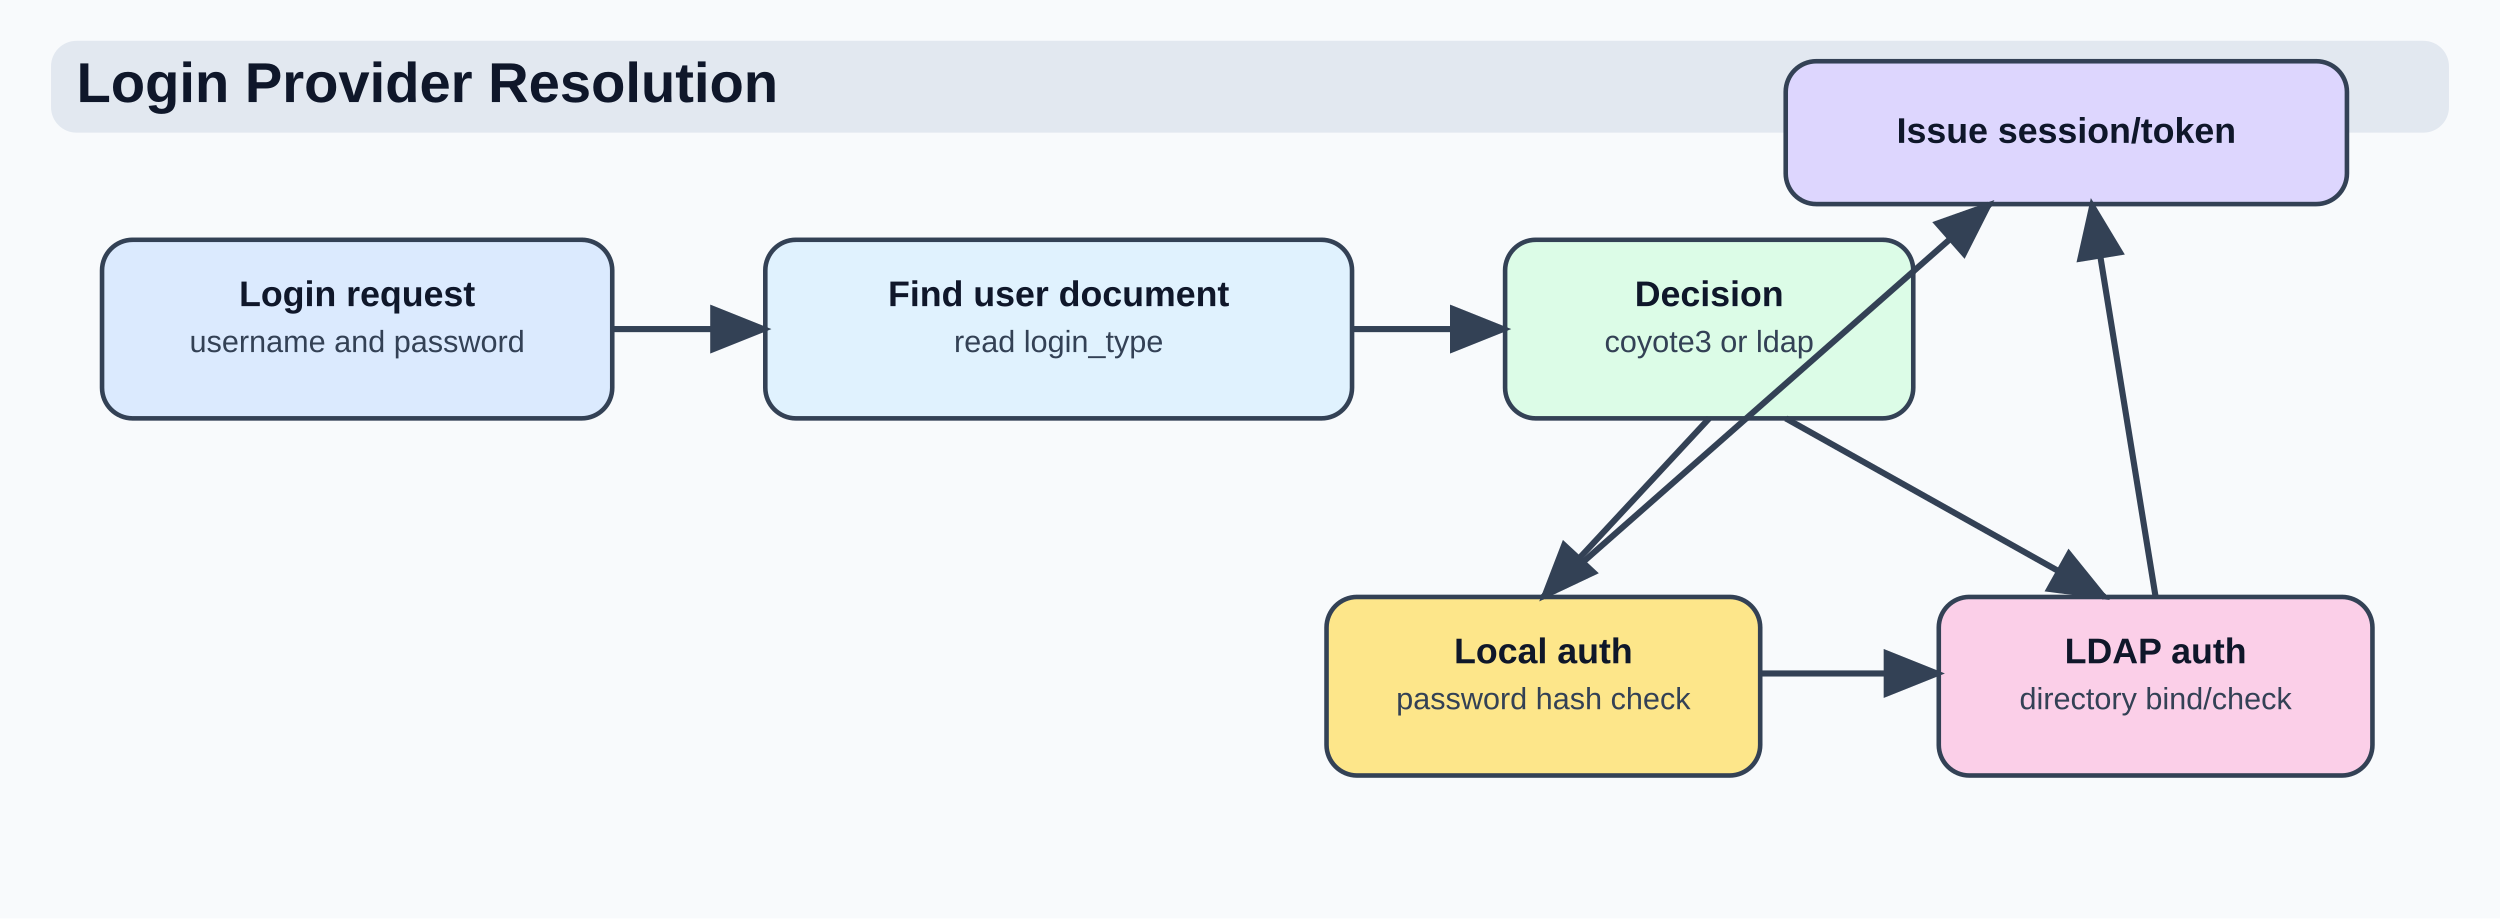
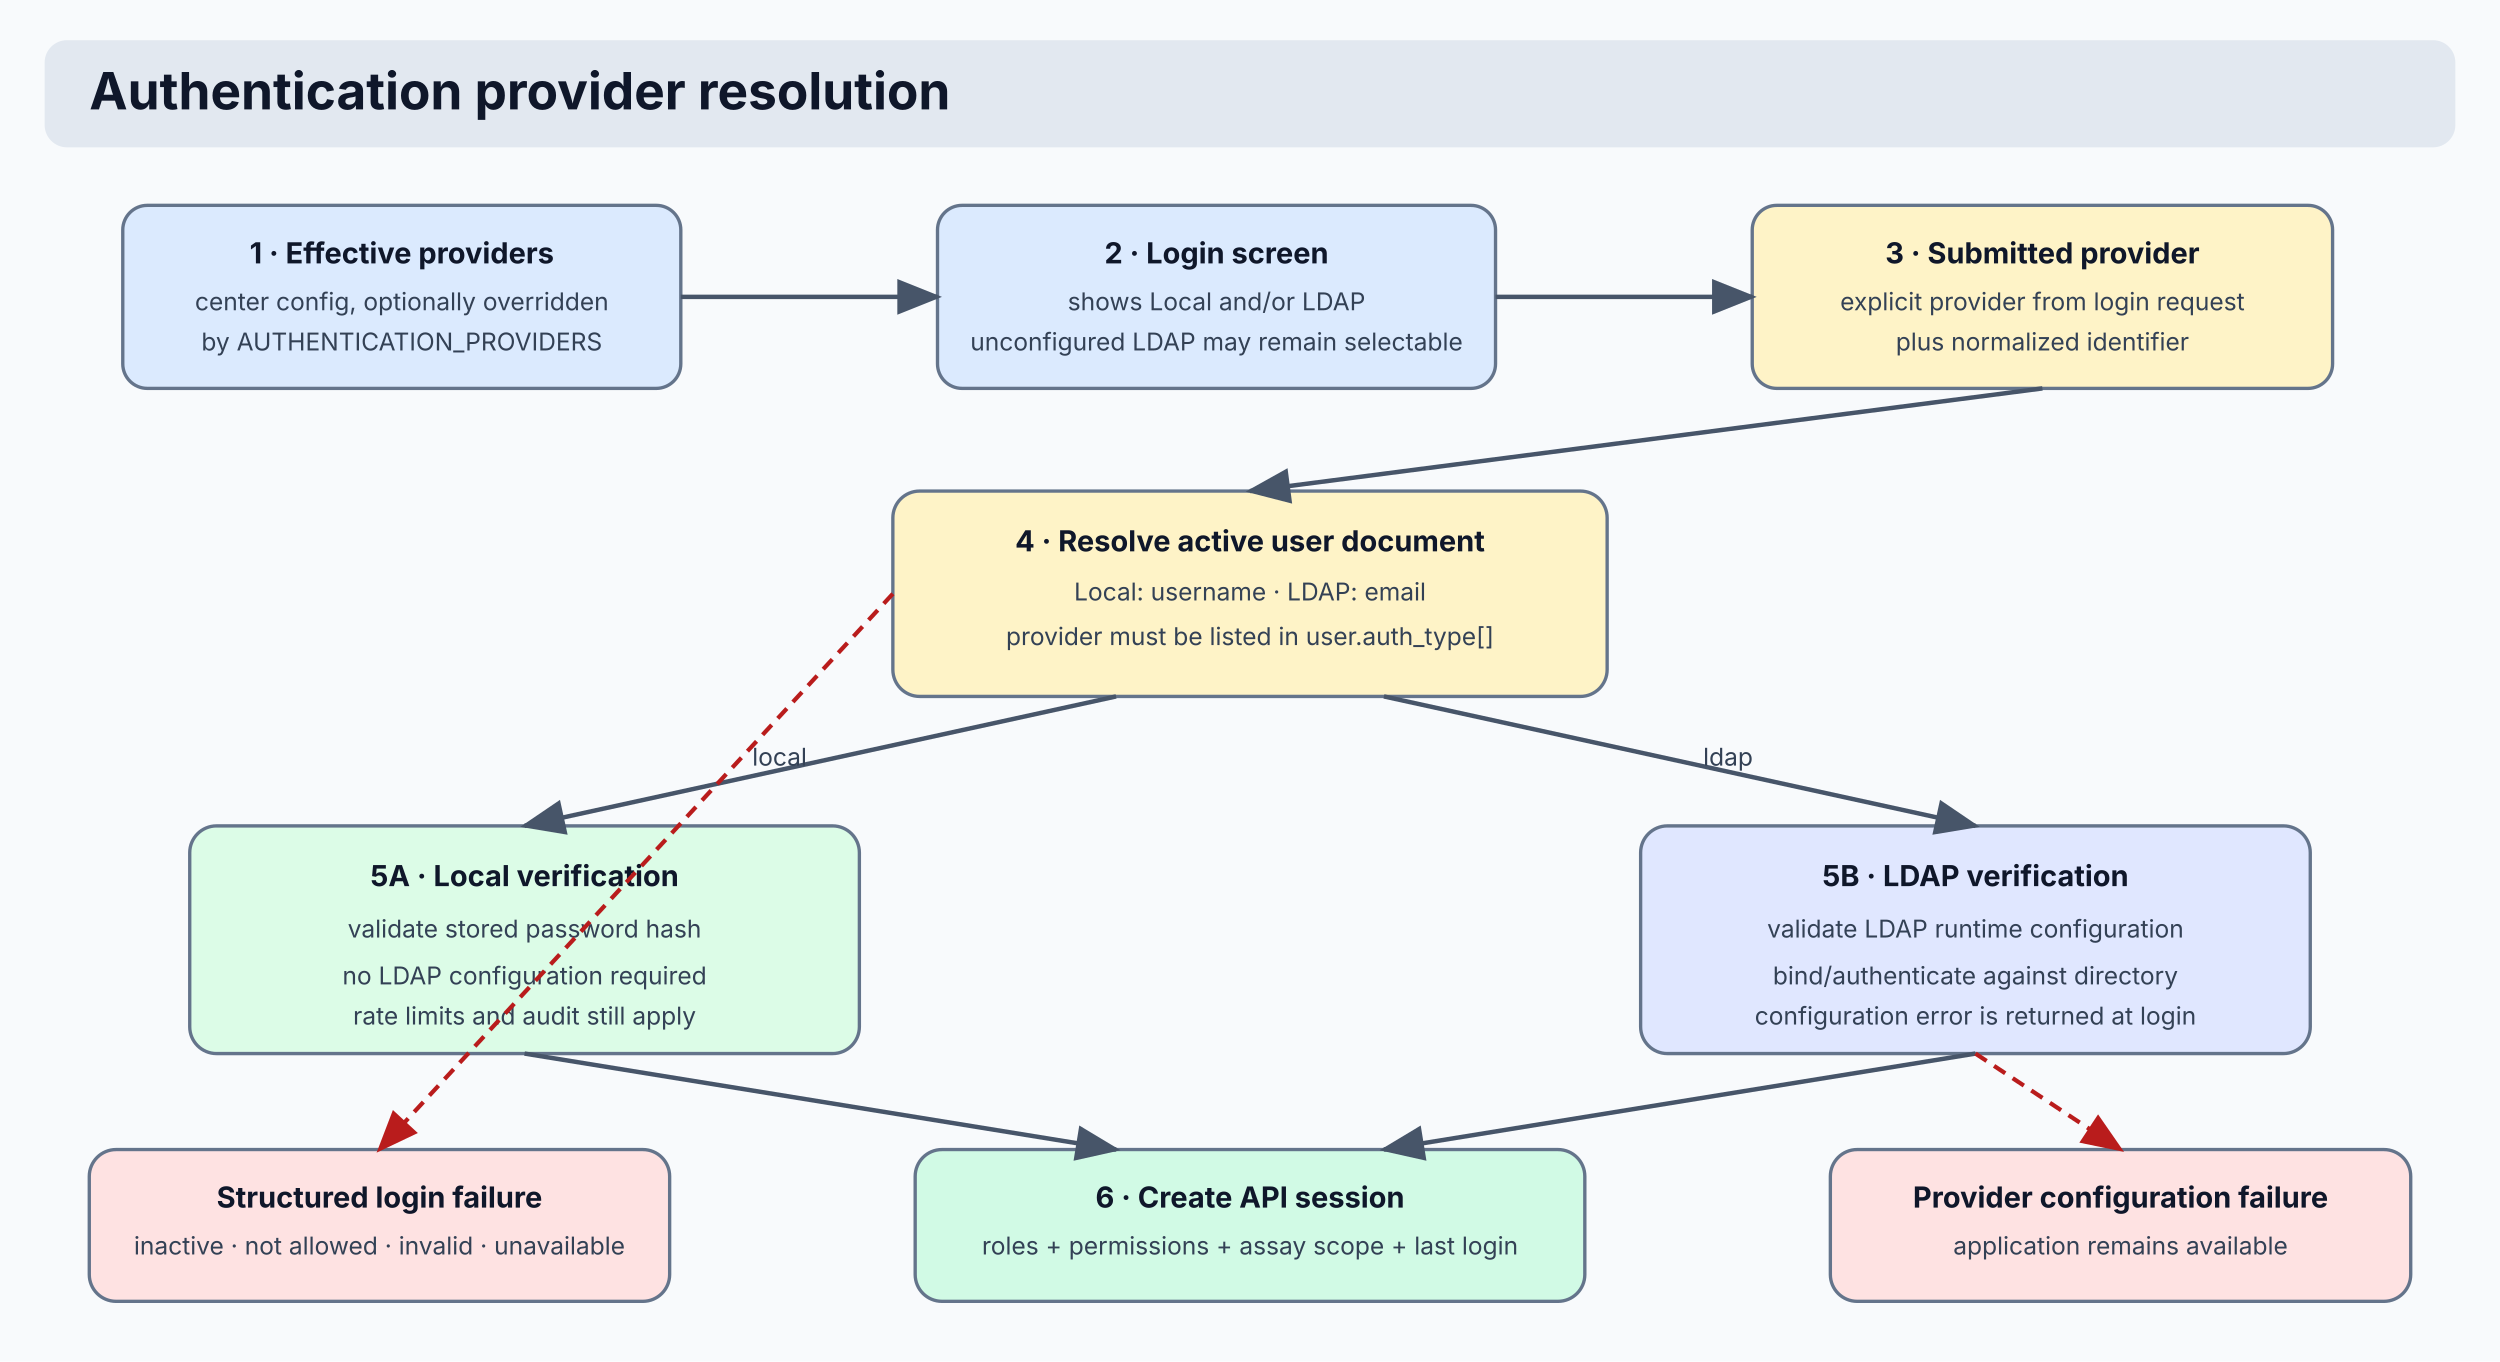
- <svg xmlns="http://www.w3.org/2000/svg" width="980" height="360" viewBox="0 0 980 360" role="img" aria-labelledby="title desc">
+ <svg xmlns="http://www.w3.org/2000/svg" width="1120" height="610" viewBox="0 0 1120 610" role="img" aria-labelledby="title desc">
  <defs>
-     <style>
-       .canvas { fill: #f8fafc; }
-       .title-band { fill: #e2e8f0; }
-       .title { font: 700 22px 'Segoe UI', Arial, sans-serif; fill: #0f172a; }
-       .label { font: 700 14px 'Segoe UI', Arial, sans-serif; fill: #0f172a; }
-       .sub { font: 12px 'Segoe UI', Arial, sans-serif; fill: #334155; }
-       .box { stroke: #334155; stroke-width: 1.8; rx: 12; ry: 12; }
-       .arrow { stroke: #334155; stroke-width: 2.4; fill: none; marker-end: url(#arrow); }
-     </style>
-     <marker id="arrow" markerWidth="10" markerHeight="8" refX="9" refY="4" orient="auto">
-       <polygon points="0,0 10,4 0,8" fill="#334155" />
+     <style>.canvas{fill:#f8fafc}.band{fill:#e2e8f0}.config{fill:#dbeafe}.decision{fill:#fef3c7}.local{fill:#dcfce7}.ldap{fill:#e0e7ff}.success{fill:#d1fae5}.failbox{fill:#fee2e2}.title{font:700 23px Inter,'Segoe UI',Arial,sans-serif;fill:#0f172a}.label{font:700 13px Inter,'Segoe UI',Arial,sans-serif;fill:#0f172a}.sub{font:11px Inter,'Segoe UI',Arial,sans-serif;fill:#334155}.box{stroke:#64748b;stroke-width:1.5}.arrow{stroke:#475569;stroke-width:2;fill:none;marker-end:url(#a)}.fail{stroke:#b91c1c;stroke-width:1.9;fill:none;stroke-dasharray:6 4;marker-end:url(#r)}</style>
+     <marker id="a" markerWidth="10" markerHeight="8" refX="9" refY="4" orient="auto">
+       <polygon points="0,0 10,4 0,8" fill="#475569" />
+     </marker>
+     <marker id="r" markerWidth="10" markerHeight="8" refX="9" refY="4" orient="auto">
+       <polygon points="0,0 10,4 0,8" fill="#b91c1c" />
    </marker>
  </defs>
-   <rect x="0" y="0" width="980" height="360" class="canvas" />
-   <rect x="20" y="16" width="940" height="36" rx="10" class="title-band" />
-   <text x="30" y="40" class="title">Login Provider Resolution</text>
-   <rect x="40" y="94" width="200" height="70" class="box" fill="#dbeafe" />
-   <text x="140" y="120" text-anchor="middle" class="label">Login request</text>
-   <text x="140" y="138" text-anchor="middle" class="sub">username and password</text>
-   <rect x="300" y="94" width="230" height="70" class="box" fill="#e0f2fe" />
-   <text x="415" y="120" text-anchor="middle" class="label">Find user document</text>
-   <text x="415" y="138" text-anchor="middle" class="sub">read login_type</text>
-   <rect x="590" y="94" width="160" height="70" class="box" fill="#dcfce7" />
-   <text x="670" y="120" text-anchor="middle" class="label">Decision</text>
-   <text x="670" y="138" text-anchor="middle" class="sub">coyote3 or ldap</text>
-   <rect x="520" y="234" width="170" height="70" class="box" fill="#fde68a" />
-   <text x="605" y="260" text-anchor="middle" class="label">Local auth</text>
-   <text x="605" y="278" text-anchor="middle" class="sub">password hash check</text>
-   <rect x="760" y="234" width="170" height="70" class="box" fill="#fbcfe8" />
-   <text x="845" y="260" text-anchor="middle" class="label">LDAP auth</text>
-   <text x="845" y="278" text-anchor="middle" class="sub">directory bind/check</text>
-   <rect x="700" y="24" width="220" height="56" class="box" fill="#ddd6fe" />
-   <text x="810" y="56" text-anchor="middle" class="label">Issue session/token</text>
-   <path d="M240 129 L300 129" class="arrow" />
-   <path d="M530 129 L590 129" class="arrow" />
-   <path d="M670 164 L605 234" class="arrow" />
-   <path d="M700 164 L825 234" class="arrow" />
-   <path d="M690 264 L760 264" class="arrow" />
-   <path d="M845 234 L820 80" class="arrow" />
-   <path d="M605 234 L780 80" class="arrow" />
+   <rect width="1120" height="610" class="canvas" />
+   <rect x="20" y="18" width="1080" height="48" rx="10" class="band" />
+   <text x="40" y="49" class="title">Authentication provider resolution</text>
+   <rect x="55" y="92" width="250" height="82" rx="11" class="box config" />
+   <text x="180" y="118" text-anchor="middle" class="label">1 · Effective providers</text>
+   <text x="180" y="139" text-anchor="middle" class="sub">center config, optionally overridden</text>
+   <text x="180" y="157" text-anchor="middle" class="sub">by AUTHENTICATION_PROVIDERS</text>
+   <rect x="420" y="92" width="250" height="82" rx="11" class="box config" />
+   <text x="545" y="118" text-anchor="middle" class="label">2 · Login screen</text>
+   <text x="545" y="139" text-anchor="middle" class="sub">shows Local and/or LDAP</text>
+   <text x="545" y="157" text-anchor="middle" class="sub">unconfigured LDAP may remain selectable</text>
+   <rect x="785" y="92" width="260" height="82" rx="11" class="box decision" />
+   <text x="915" y="118" text-anchor="middle" class="label">3 · Submitted provider</text>
+   <text x="915" y="139" text-anchor="middle" class="sub">explicit provider from login request</text>
+   <text x="915" y="157" text-anchor="middle" class="sub">plus normalized identifier</text>
+   <path d="M305 133 H420" class="arrow" />
+   <path d="M670 133 H785" class="arrow" />
+   <rect x="400" y="220" width="320" height="92" rx="12" class="box decision" />
+   <text x="560" y="247" text-anchor="middle" class="label">4 · Resolve active user document</text>
+   <text x="560" y="269" text-anchor="middle" class="sub">Local: username · LDAP: email</text>
+   <text x="560" y="289" text-anchor="middle" class="sub">provider must be listed in user.auth_type[]</text>
+   <path d="M915 174 L560 220" class="arrow" />
+   <rect x="85" y="370" width="300" height="102" rx="12" class="box local" />
+   <text x="235" y="397" text-anchor="middle" class="label">5A · Local verification</text>
+   <text x="235" y="420" text-anchor="middle" class="sub">validate stored password hash</text>
+   <text x="235" y="441" text-anchor="middle" class="sub">no LDAP configuration required</text>
+   <text x="235" y="459" text-anchor="middle" class="sub">rate limits and audit still apply</text>
+   <rect x="735" y="370" width="300" height="102" rx="12" class="box ldap" />
+   <text x="885" y="397" text-anchor="middle" class="label">5B · LDAP verification</text>
+   <text x="885" y="420" text-anchor="middle" class="sub">validate LDAP runtime configuration</text>
+   <text x="885" y="441" text-anchor="middle" class="sub">bind/authenticate against directory</text>
+   <text x="885" y="459" text-anchor="middle" class="sub">configuration error is returned at login</text>
+   <path d="M500 312 L235 370" class="arrow" />
+   <path d="M620 312 L885 370" class="arrow" />
+   <text x="337" y="343" class="sub">local</text>
+   <text x="763" y="343" class="sub">ldap</text>
+   <rect x="410" y="515" width="300" height="68" rx="12" class="box success" />
+   <text x="560" y="541" text-anchor="middle" class="label">6 · Create API session</text>
+   <text x="560" y="562" text-anchor="middle" class="sub">roles + permissions + assay scope + last login</text>
+   <rect x="40" y="515" width="260" height="68" rx="12" class="box failbox" />
+   <text x="170" y="541" text-anchor="middle" class="label">Structured login failure</text>
+   <text x="170" y="562" text-anchor="middle" class="sub">inactive · not allowed · invalid · unavailable</text>
+   <rect x="820" y="515" width="260" height="68" rx="12" class="box failbox" />
+   <text x="950" y="541" text-anchor="middle" class="label">Provider configuration failure</text>
+   <text x="950" y="562" text-anchor="middle" class="sub">application remains available</text>
+   <path d="M235 472 L500 515" class="arrow" />
+   <path d="M885 472 L620 515" class="arrow" />
+   <path d="M400 266 L170 515" class="fail" />
+   <path d="M885 472 L950 515" class="fail" />
</svg>
